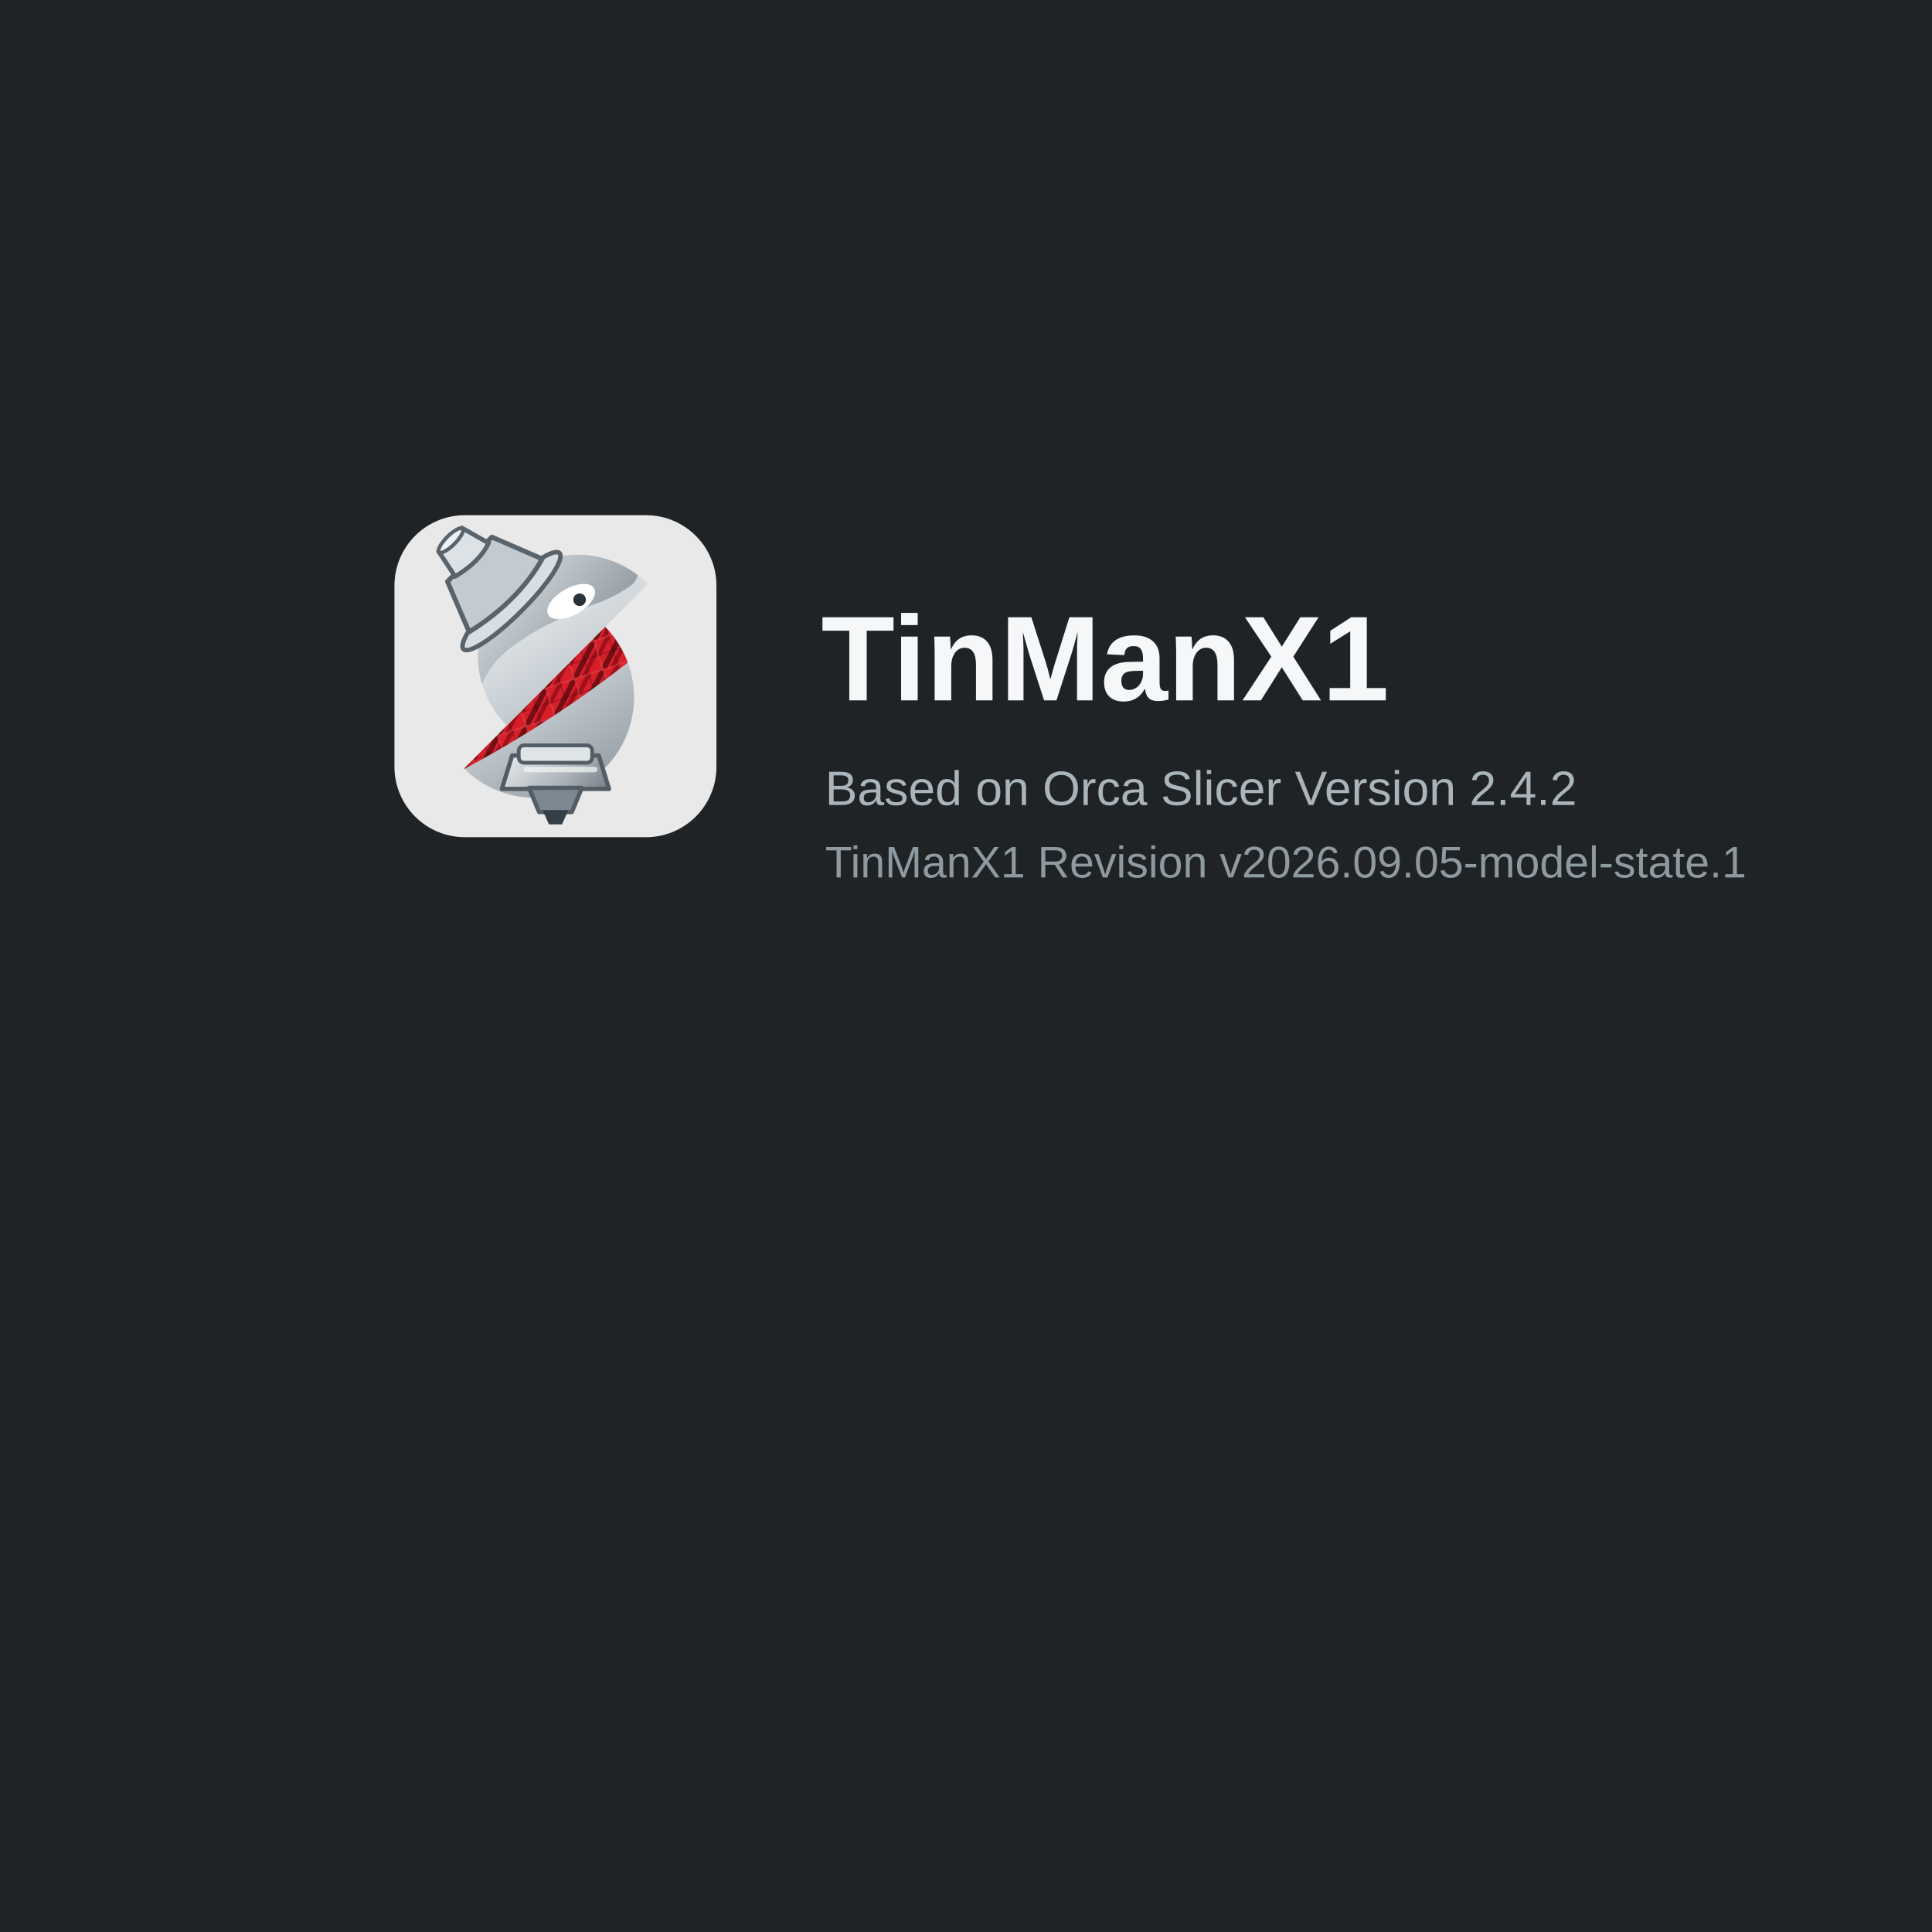
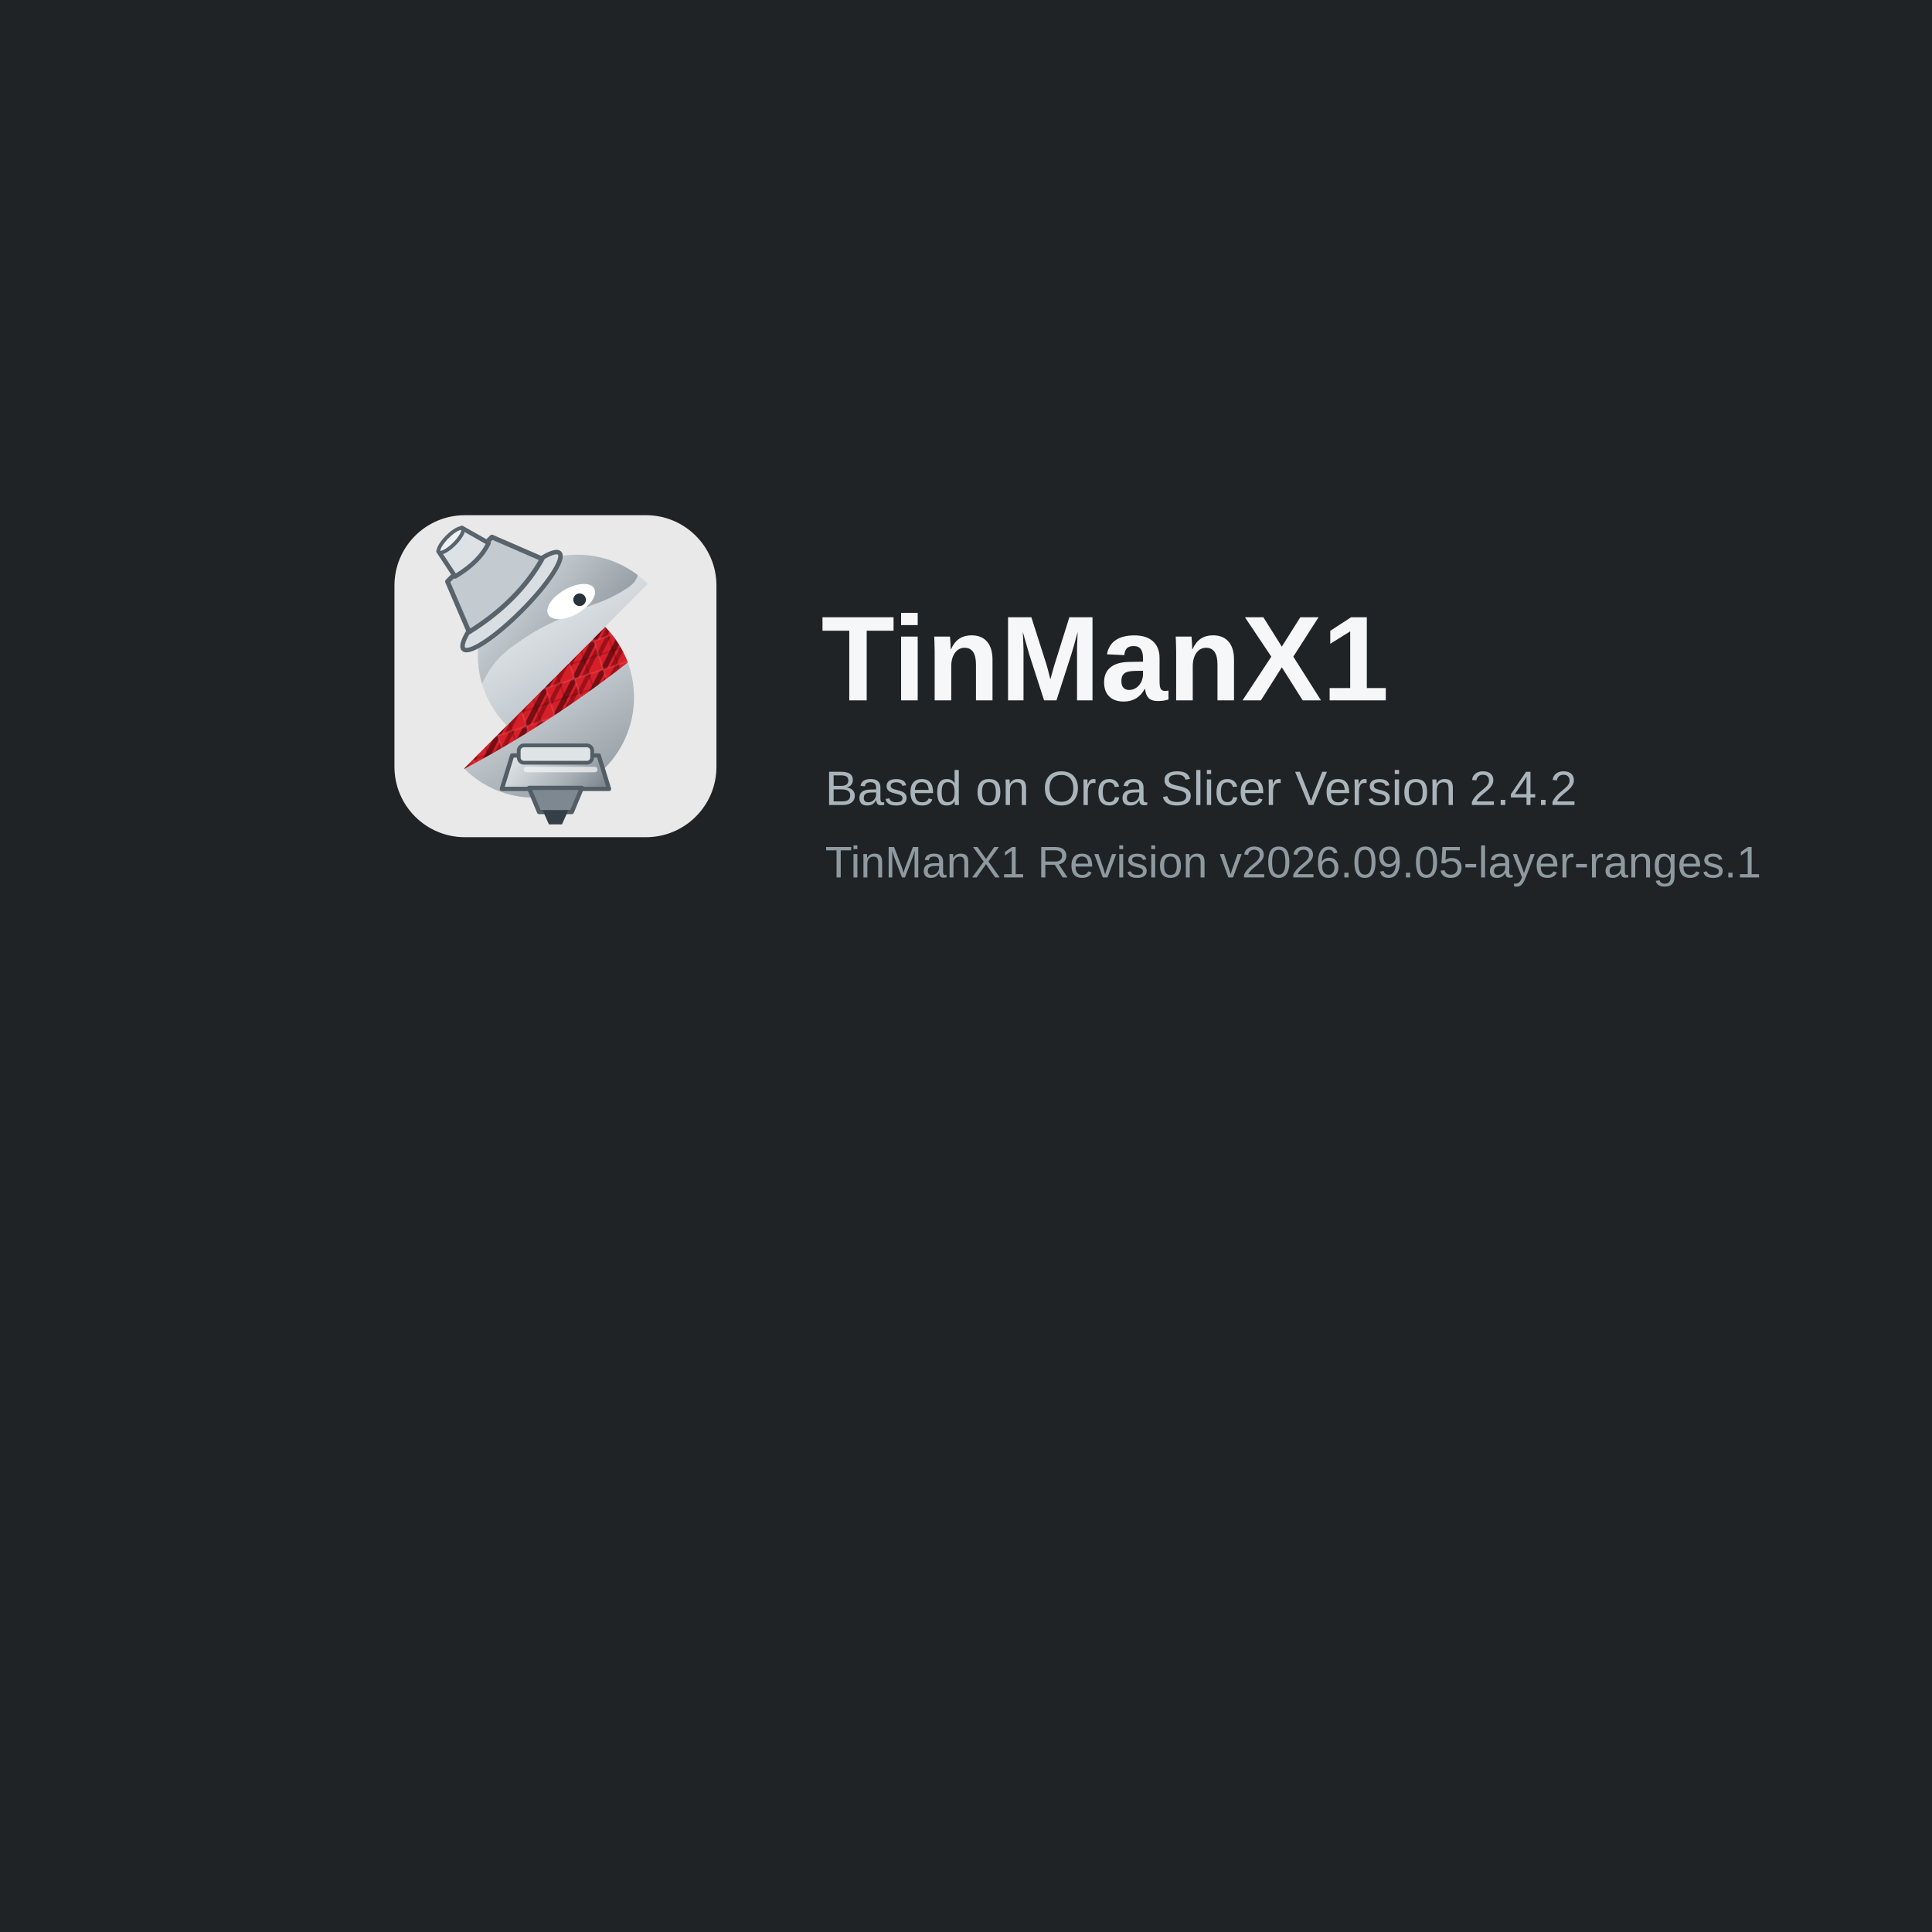
<svg xmlns="http://www.w3.org/2000/svg" width="480" height="480" viewBox="0 0 480 480">
  <defs>
    <linearGradient id="tmxSilver" x1="18" y1="8" x2="47" y2="55" gradientUnits="userSpaceOnUse">
      <stop offset="0" stop-color="#f7f9fa" />
      <stop offset=".52" stop-color="#c7ced3" />
      <stop offset="1" stop-color="#8d969d" />
    </linearGradient>
    <linearGradient id="tmxDarkSilver" x1="19" y1="10" x2="49" y2="35" gradientUnits="userSpaceOnUse">
      <stop offset="0" stop-color="#dce2e6" />
      <stop offset="1" stop-color="#6f7981" />
    </linearGradient>
    <linearGradient id="tmxNozzle" x1="24" y1="43" x2="43" y2="60" gradientUnits="userSpaceOnUse">
      <stop offset="0" stop-color="#eef2f4" />
      <stop offset=".55" stop-color="#a8b0b6" />
      <stop offset="1" stop-color="#59636c" />
    </linearGradient>
    <pattern id="tmxCarbonRed" width="6" height="6" patternUnits="userSpaceOnUse" patternTransform="rotate(-18)">
      <rect width="6" height="6" fill="#D71F2A" />
      <path d="M-2 1 1-2M0 6 6 0M5 8 8 5" fill="none" stroke="#250204" stroke-width="1.05" opacity=".55" />
      <path d="M-2 5 5-2M1 7 7 1" fill="none" stroke="#7c0810" stroke-width=".85" opacity=".62" />
      <path d="M0 0h6v6h-6z" fill="none" stroke="#f06a70" stroke-width=".35" opacity=".28" />
      <path d="M0 3h6M3 0v6" fill="none" stroke="#180102" stroke-width=".28" opacity=".22" />
    </pattern>
  </defs>
  <rect width="480" height="480" fill="#1f2326" />
  <g transform="translate(98 128)">
    <g transform="scale(1.25)">
      <rect width="64" height="64" rx="14" fill="#e9e9e9" />
      <path d="M13.84,50.354a19.7,19.7,0,0,0,13.883,5.79A19.944,19.944,0,0,0,41.858,22.182Z" fill="url(#tmxSilver)" />
      <path d="M41.858,22.181,13.84,50.354l.061.059A220.548,220.548,0,0,0,46.378,29.277a19.964,19.964,0,0,0-4.52-7.1" fill="url(#tmxCarbonRed)" />
      <path d="M36.381,7.856A19.943,19.943,0,0,0,22.327,41.818L50.345,13.646a19.693,19.693,0,0,0-13.964-5.79" fill="url(#tmxSilver)" />
      <path d="M36.381,7.856A19.636,19.636,0,0,0,26.04,10.782a22.742,22.742,0,0,0-5.91-.745,23.084,23.084,0,0,0-9.477,2.124.632.632,0,0,0,.129,1.191,13.52,13.52,0,0,1,8.069,5.137A20.06,20.06,0,0,0,17.41,33.534a19.873,19.873,0,0,1,2-3.488c1.819-2.5,3.743-3.8,6.585-5.723,2.093-1.416,5-3.077,13.359-6.512a28.421,28.421,0,0,0,6.12-2.821c1.4-.831,2.461-1.615,2.8-2.842.024-.086.045-.172.065-.256A19.655,19.655,0,0,0,36.381,7.856" fill="url(#tmxDarkSilver)" />
      <path d="M39.69,14.551c.727,1.285-.728,3.495-3.249,4.937s-5.154,1.569-5.88.284.727-3.495,3.248-4.937,5.154-1.569,5.881-.284" fill="#fff" />
      <circle cx="36.8" cy="16.8" r="1.25" fill="#28323a" />
      <g transform="translate(-17 1) rotate(-45 34.2 12.5) scale(1.05)">
        <ellipse cx="34.25" cy="18.4" rx="12.85" ry="2.65" fill="#d9dee2" stroke="#59636c" stroke-width=".85" />
        <path d="M28.3,7.2h11.9l3.8,9.65c-5.75,1.65-12.65,1.65-19.55,0Z" fill="#c3cbd0" stroke="#59636c" stroke-width=".9" stroke-linejoin="round" />
        <path d="M31.15,1.95h6.25l1.55,5.6c-2.45.9-5.4.9-8.95,0Z" fill="#dce2e6" stroke="#59636c" stroke-width=".85" stroke-linejoin="round" />
        <ellipse cx="34.25" cy="2.15" rx="3.15" ry=".95" fill="#eef2f4" stroke="#59636c" stroke-width=".7" />
      </g>
      <path d="M23.4,47.75h17.2l2.05,6.65H21.35Z" fill="url(#tmxNozzle)" stroke="#525d65" stroke-width=".85" stroke-linejoin="round" />
      <path d="M26.75,54.2h10.5l-2,4.8h-6.5Z" fill="#7e8890" stroke="#525d65" stroke-width=".85" stroke-linejoin="round" />
      <path d="M29.45,58.65h5.1l-1.25,2.8h-2.6Z" fill="#353f47" />
      <rect x="24.7" y="45.75" width="14.6" height="3.45" rx="1.05" fill="#dfe4e7" stroke="#525d65" stroke-width=".75" />
      <path d="M26.25,50.55h13.55" fill="none" stroke="#f4f6f7" stroke-width="1.1" stroke-linecap="round" opacity=".72" />
    </g>
    <text x="106" y="46" font-family="Arial, Helvetica, sans-serif" font-size="30" font-weight="700" fill="#f5f7f8">TinManX1</text>
    <text x="107" y="72" font-family="Arial, Helvetica, sans-serif" font-size="12" fill="#aab5bb">Based on Orca Slicer Version 2.4.2</text>
-     <text x="107" y="90" font-family="Arial, Helvetica, sans-serif" font-size="11" fill="#8e9aa0">TinManX1 Revision v2026.09.05-model-state.1</text>
+     <text x="107" y="90" font-family="Arial, Helvetica, sans-serif" font-size="11" fill="#8e9aa0">TinManX1 Revision v2026.09.05-layer-ranges.1</text>
  </g>
</svg>
